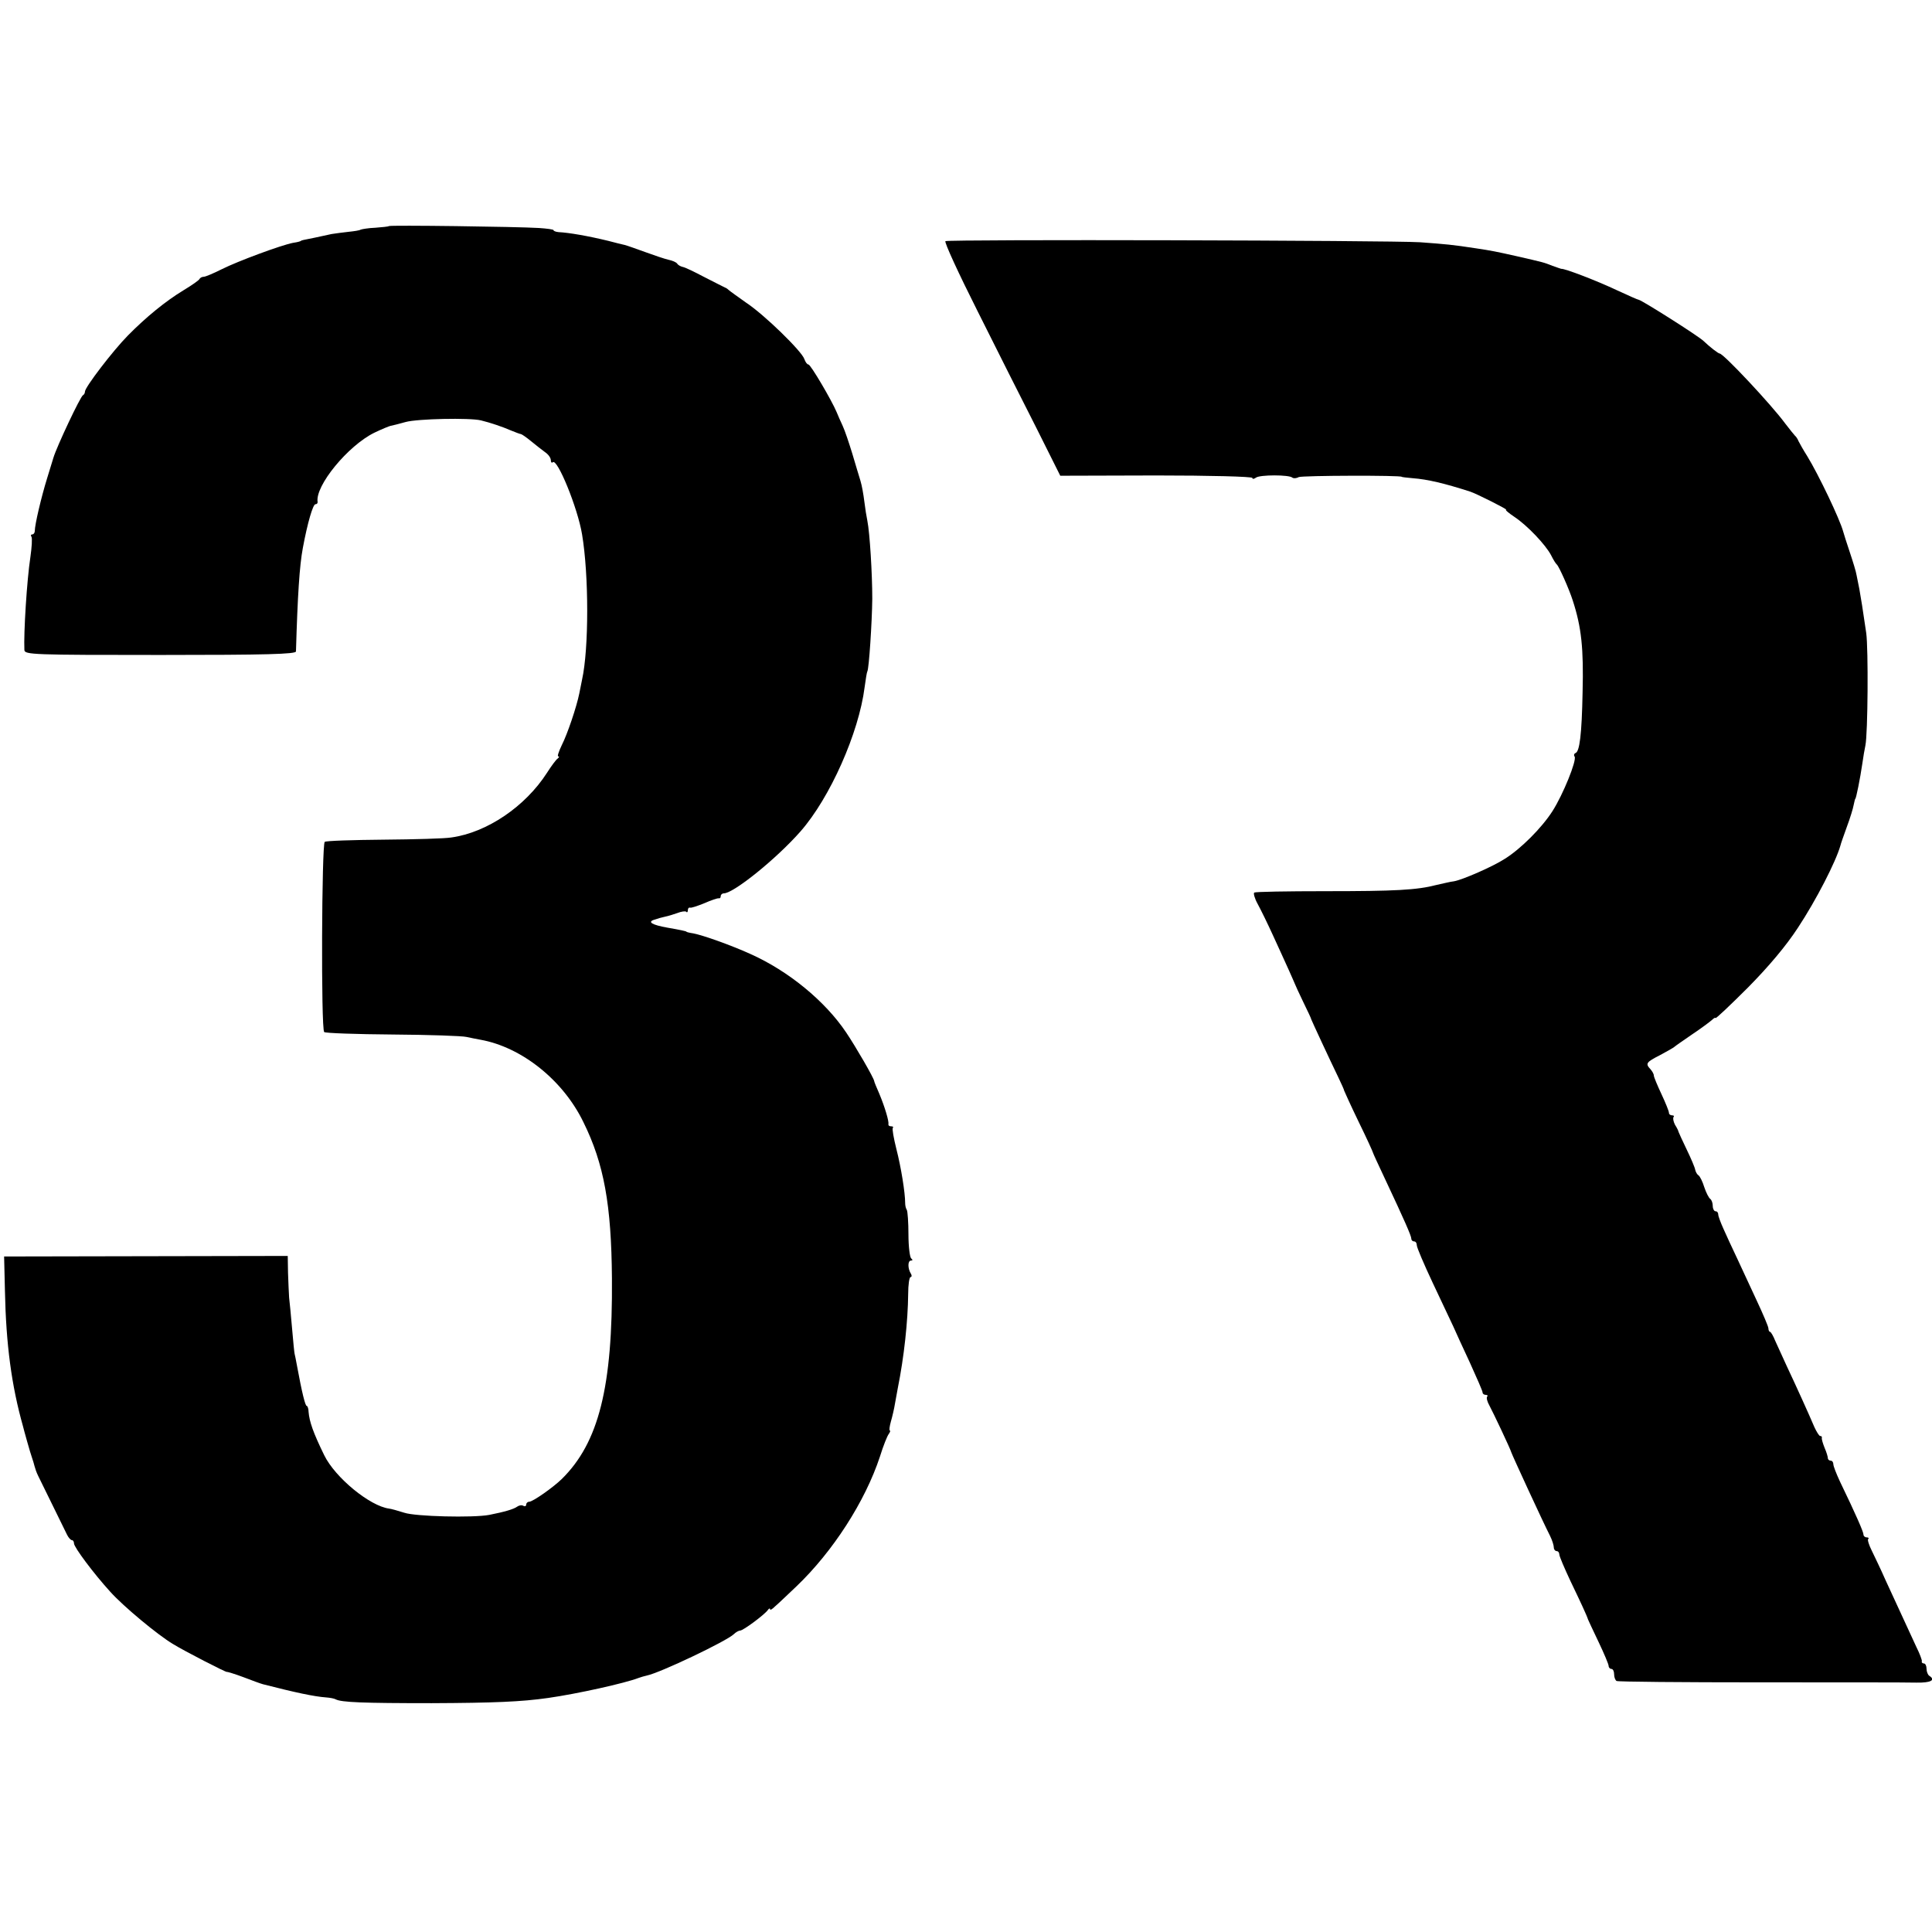
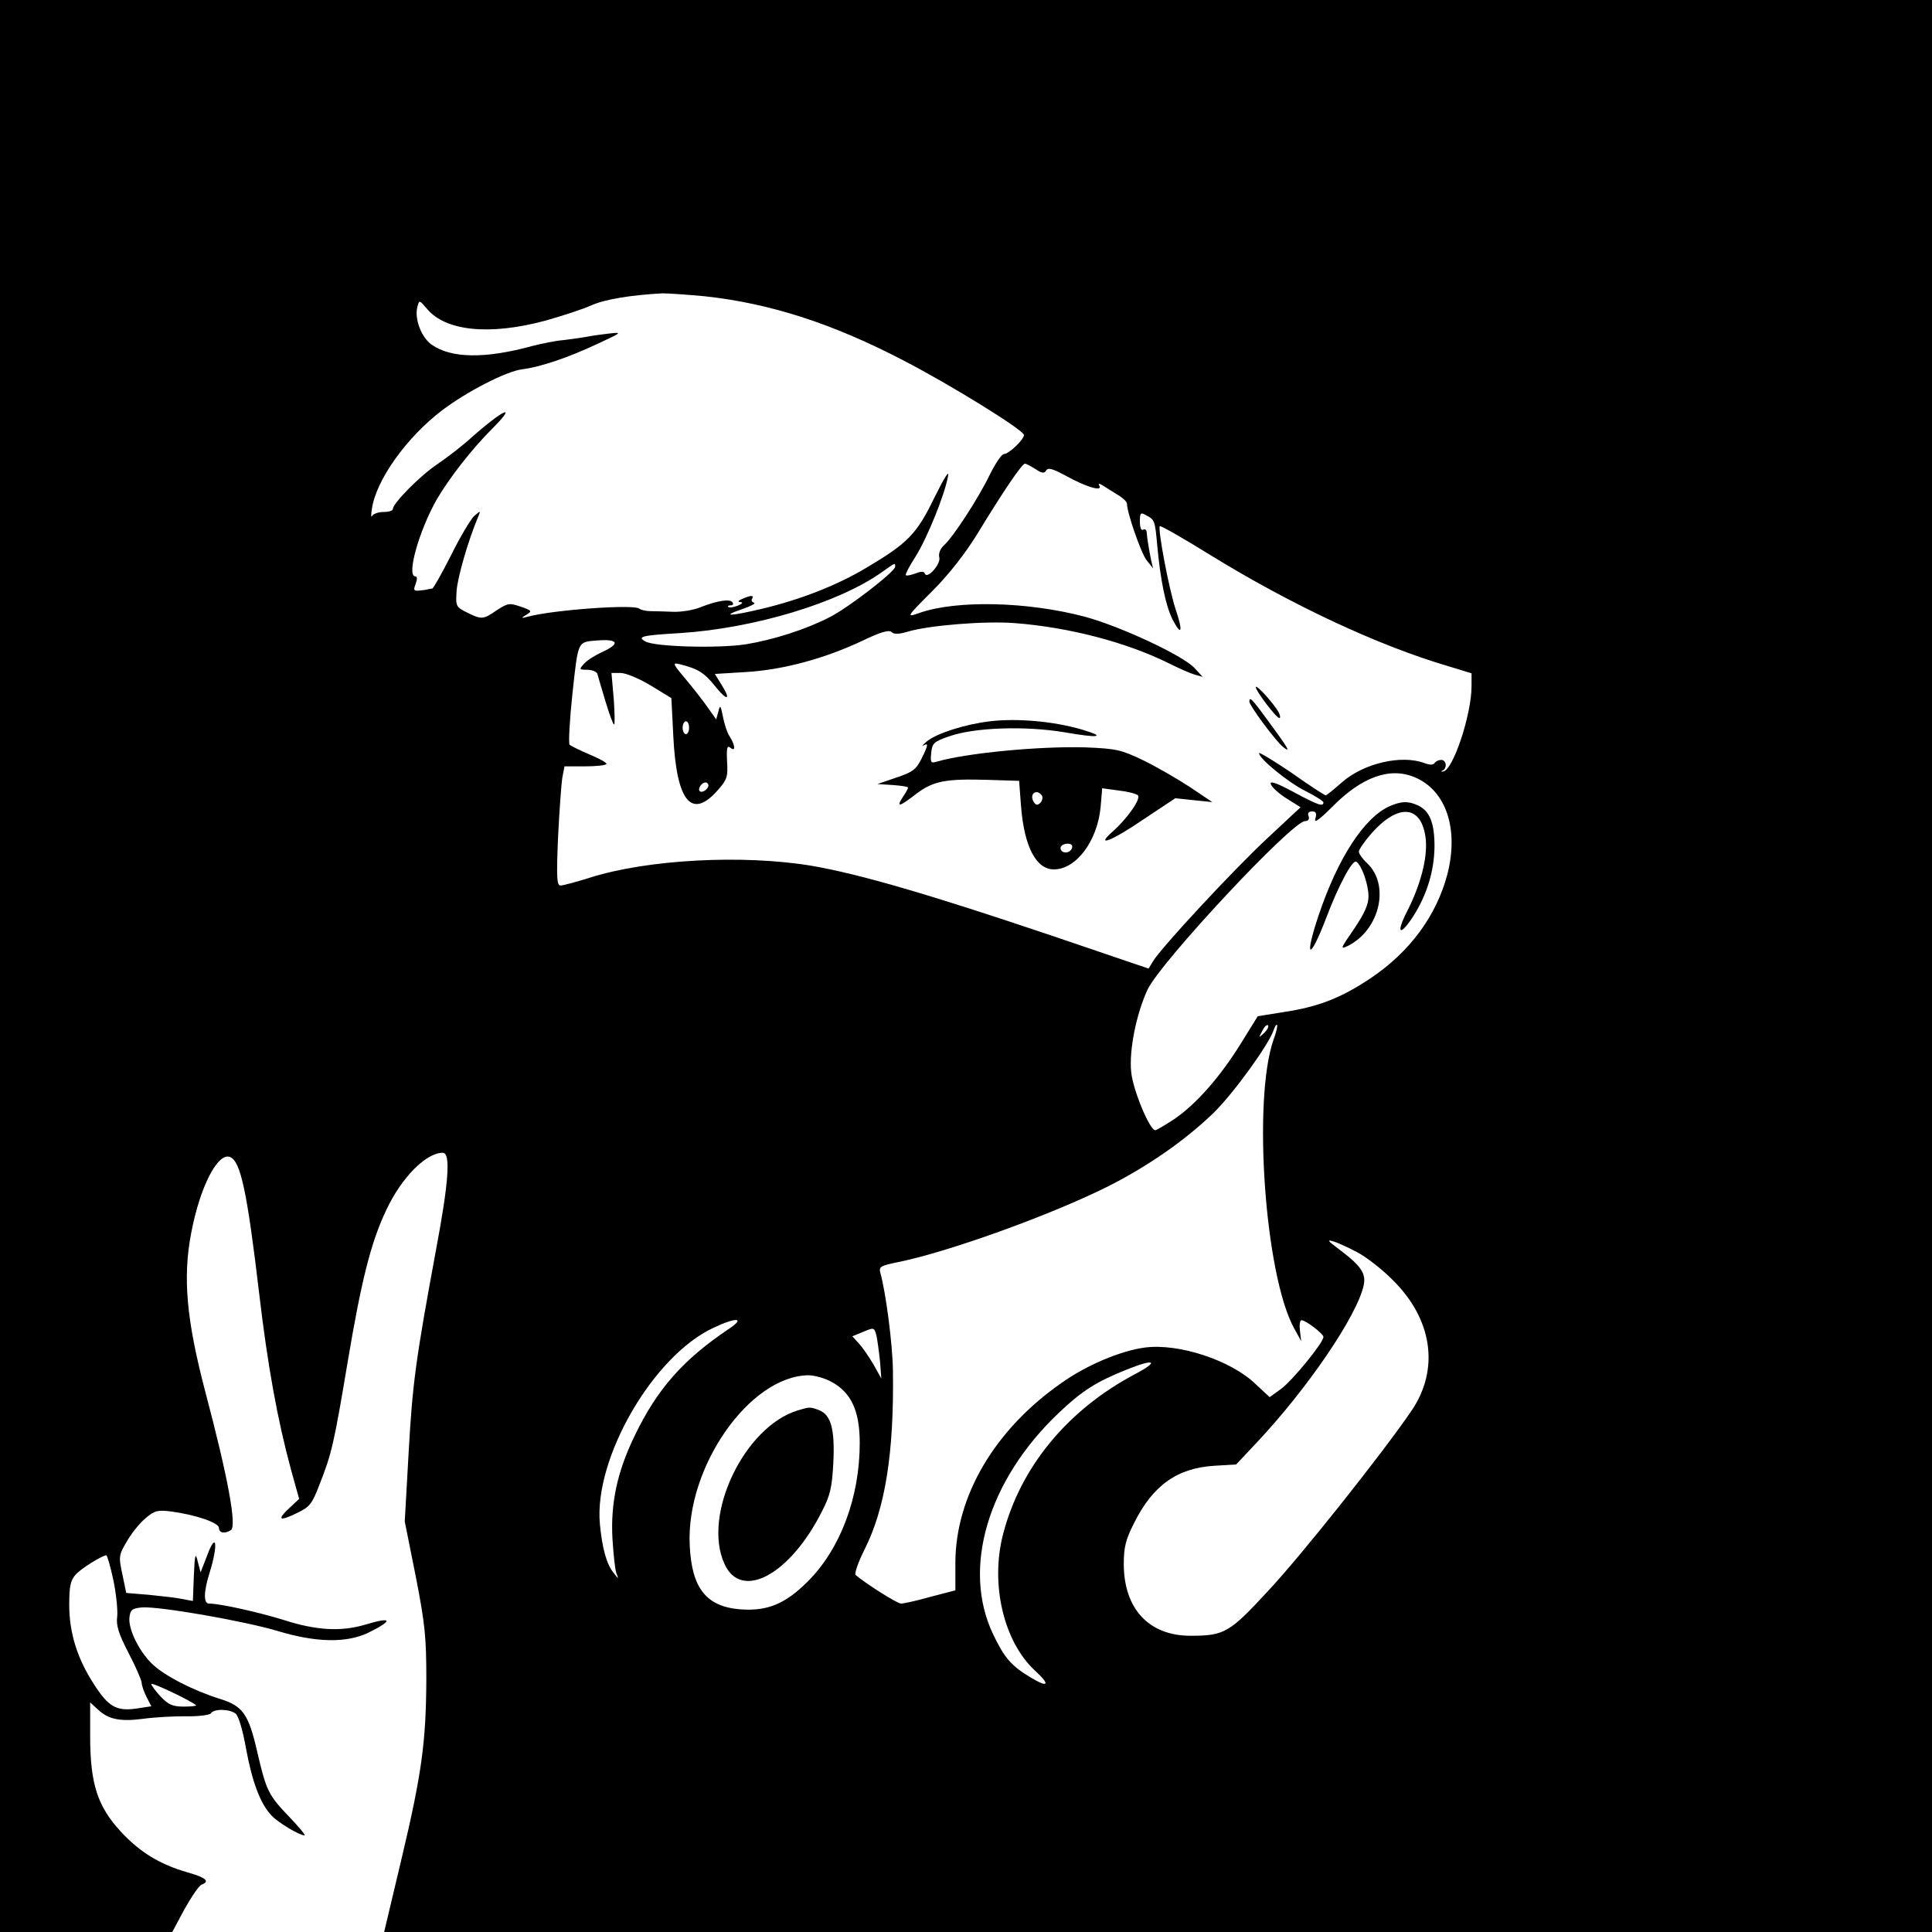
- <svg xmlns="http://www.w3.org/2000/svg" version="1.0" width="705pt" height="705pt" viewBox="0 0 705 705" preserveAspectRatio="xMidYMid meet">
-   <g transform="translate(0,705) scale(0.1,-0.1)" fill="#000000" stroke="none">
-     <path d="M1419 6225 c-2 -2 -24 -4 -49 -6 -25 -1 -49 -5 -54 -7 -4 -3 -25 -6 -45 -8 -20 -2 -47 -6 -61 -8 -14 -3 -41 -9 -60 -13 -46 -9 -50 -10 -52 -12 -2 -2 -14 -5 -28 -7 -43 -8 -202 -67 -260 -96 -30 -15 -60 -28 -67 -28 -6 0 -13 -4 -15 -8 -1 -4 -28 -23 -58 -41 -66 -40 -137 -98 -204 -166 -54 -55 -156 -188 -156 -204 0 -5 -3 -11 -7 -13 -9 -3 -96 -188 -108 -228 -1 -3 -11 -36 -23 -75 -22 -71 -45 -170 -45 -192 0 -7 -4 -13 -9 -13 -5 0 -7 -4 -3 -9 3 -6 1 -38 -4 -73 -13 -85 -25 -278 -22 -340 1 -17 32 -18 496 -18 389 0 495 3 495 13 6 205 13 313 25 377 17 92 37 160 46 160 5 0 8 3 8 8 -10 59 111 206 207 253 27 13 54 24 59 25 6 1 30 7 55 14 43 12 234 16 275 6 33 -8 78 -23 110 -37 17 -7 33 -13 36 -13 4 -1 20 -12 37 -26 17 -14 40 -32 51 -40 12 -8 21 -21 21 -29 0 -8 3 -11 7 -8 16 17 91 -166 107 -263 25 -149 25 -417 0 -530 -3 -14 -7 -36 -10 -50 -10 -50 -44 -150 -64 -189 -11 -23 -17 -41 -13 -41 5 0 3 -4 -2 -8 -6 -4 -23 -27 -39 -52 -79 -123 -219 -218 -349 -236 -23 -4 -134 -7 -247 -8 -113 -1 -209 -4 -215 -8 -11 -7 -14 -683 -2 -694 3 -4 116 -8 249 -9 134 -1 255 -5 271 -9 15 -3 37 -8 50 -10 151 -27 302 -148 376 -301 75 -152 102 -301 104 -570 3 -396 -48 -599 -183 -732 -33 -32 -106 -83 -119 -83 -6 0 -11 -5 -11 -11 0 -5 -5 -7 -10 -4 -6 4 -16 2 -23 -3 -12 -9 -46 -19 -102 -30 -59 -11 -269 -6 -310 8 -22 7 -47 14 -55 15 -70 9 -197 113 -237 195 -40 82 -54 122 -57 158 0 12 -4 22 -7 22 -5 0 -17 47 -35 145 -4 22 -8 42 -9 45 -1 3 -5 43 -9 90 -4 47 -9 99 -11 115 -1 17 -3 57 -4 91 l-1 61 -517 -1 -518 -1 3 -125 c4 -196 24 -346 66 -495 1 -5 8 -30 15 -55 7 -25 15 -52 18 -60 3 -8 7 -22 9 -30 2 -8 7 -23 13 -35 36 -74 98 -200 106 -216 5 -10 13 -19 17 -19 5 0 8 -6 8 -12 0 -14 72 -110 131 -175 49 -55 176 -160 230 -192 42 -26 194 -104 197 -102 1 1 28 -7 60 -19 31 -12 64 -24 72 -26 117 -30 187 -45 230 -48 14 -1 30 -4 35 -7 21 -11 98 -14 350 -14 227 1 327 5 425 19 106 15 281 54 330 73 8 3 22 7 31 9 48 10 290 125 317 151 7 7 18 13 23 13 11 0 89 58 101 75 4 6 8 7 8 3 0 -5 8 0 18 10 11 9 45 42 78 73 133 127 251 310 305 474 12 39 27 76 32 82 5 7 7 13 4 13 -3 0 -1 15 4 33 5 17 12 47 15 66 3 18 8 43 10 55 23 114 37 245 38 344 0 34 4 62 9 62 4 0 5 6 1 12 -12 19 -12 48 0 48 7 0 7 3 1 8 -5 4 -10 43 -10 87 0 44 -3 85 -6 90 -4 6 -6 17 -6 25 0 38 -15 131 -32 197 -10 40 -16 74 -13 77 3 4 0 6 -6 6 -7 0 -11 3 -10 8 2 11 -13 62 -33 110 -10 23 -19 44 -19 47 -1 11 -67 125 -102 177 -77 115 -211 225 -350 287 -73 33 -172 68 -208 75 -14 2 -25 5 -25 6 0 2 -24 7 -70 15 -56 10 -74 21 -47 29 11 4 29 9 39 11 10 2 30 8 44 13 15 6 30 8 33 5 3 -4 6 -1 6 5 0 7 3 11 8 10 4 -2 27 6 52 16 25 11 48 19 53 18 4 -1 7 2 7 8 0 5 5 10 11 10 36 0 193 127 280 226 108 123 213 360 234 526 4 29 8 55 10 58 6 10 17 178 18 265 0 92 -9 240 -18 285 -3 14 -8 45 -11 70 -3 25 -9 59 -14 75 -5 17 -19 62 -30 100 -12 39 -27 84 -35 101 -8 17 -18 40 -22 50 -18 43 -95 174 -103 174 -5 0 -11 9 -15 20 -9 28 -146 162 -213 206 -31 22 -59 42 -62 45 -3 3 -9 8 -15 10 -5 2 -39 20 -75 38 -36 19 -71 36 -79 37 -8 2 -17 7 -20 12 -3 5 -17 11 -31 14 -14 3 -52 16 -85 28 -33 12 -67 24 -75 26 -8 2 -35 8 -60 15 -74 18 -143 30 -182 32 -10 1 -18 4 -18 7 0 3 -24 6 -53 8 -82 5 -544 11 -548 7z" />
-     <path d="M3450 6170 c-5 -3 48 -118 117 -255 69 -138 165 -329 214 -425 l88 -176 351 1 c193 0 350 -4 350 -9 0 -5 6 -4 13 1 14 11 122 11 133 0 4 -3 14 -3 23 2 13 6 376 7 376 1 0 -1 18 -3 40 -5 54 -4 117 -19 210 -49 22 -7 139 -66 131 -66 -5 0 9 -12 30 -26 48 -32 114 -102 134 -140 8 -16 17 -31 21 -34 8 -7 45 -90 58 -131 32 -98 40 -176 36 -334 -3 -157 -11 -218 -26 -223 -5 -2 -7 -8 -3 -13 8 -14 -42 -138 -81 -199 -39 -61 -116 -138 -174 -174 -43 -28 -155 -77 -186 -82 -11 -1 -39 -8 -62 -13 -73 -19 -151 -23 -408 -23 -137 0 -253 -2 -258 -5 -4 -2 1 -21 12 -41 11 -20 37 -73 57 -117 20 -44 46 -100 57 -125 11 -25 21 -47 22 -50 1 -3 14 -32 30 -65 16 -33 30 -62 30 -65 2 -6 67 -146 98 -210 12 -25 22 -47 22 -50 1 -3 24 -54 53 -114 29 -59 52 -110 52 -112 0 -2 20 -45 44 -96 71 -151 96 -208 96 -218 0 -6 5 -10 10 -10 6 0 10 -6 10 -14 0 -8 26 -69 58 -137 32 -68 66 -140 75 -159 8 -19 36 -79 61 -133 25 -55 46 -103 46 -108 0 -5 5 -9 12 -9 6 0 8 -3 5 -6 -4 -4 0 -19 8 -33 13 -24 77 -159 80 -171 3 -10 113 -249 141 -304 8 -16 14 -35 14 -43 0 -7 5 -13 10 -13 6 0 10 -6 10 -12 0 -7 19 -51 41 -98 36 -75 59 -124 64 -140 1 -3 18 -39 38 -81 20 -42 37 -82 37 -88 0 -6 5 -11 10 -11 6 0 10 -9 10 -19 0 -11 4 -22 9 -25 5 -3 240 -5 522 -5 283 0 540 0 572 -1 52 -1 72 9 47 25 -5 3 -10 15 -10 26 0 10 -4 19 -10 19 -5 0 -9 4 -7 8 1 4 -8 28 -20 52 -25 54 -69 149 -113 245 -17 39 -40 86 -50 107 -10 20 -16 39 -13 42 4 3 1 6 -5 6 -7 0 -12 5 -12 10 0 10 -28 74 -86 194 -13 28 -24 56 -24 63 0 7 -4 13 -10 13 -5 0 -10 4 -10 9 0 5 -5 22 -12 38 -6 15 -11 31 -10 36 1 4 -1 7 -6 7 -4 0 -13 15 -21 32 -19 45 -67 151 -101 223 -15 33 -34 75 -42 92 -7 18 -16 33 -19 33 -3 0 -6 6 -6 13 0 6 -20 53 -43 102 -23 50 -55 119 -72 155 -17 36 -39 83 -49 106 -10 22 -19 46 -19 52 0 7 -4 12 -10 12 -5 0 -10 9 -10 19 0 11 -4 22 -9 26 -5 3 -15 22 -22 43 -6 20 -16 40 -21 43 -5 3 -10 12 -12 20 -1 8 -15 41 -31 74 -16 33 -29 62 -30 65 0 3 -6 15 -13 26 -6 12 -8 24 -5 28 3 3 1 6 -5 6 -7 0 -12 4 -12 10 0 5 -12 35 -27 67 -15 32 -28 63 -28 68 0 6 -6 16 -12 23 -20 21 -16 26 35 52 26 14 49 27 52 30 3 3 32 23 64 45 33 22 65 46 73 53 7 7 13 10 13 7 0 -4 53 46 118 111 77 78 140 153 183 219 66 100 138 240 155 300 1 6 12 36 23 67 12 32 23 68 25 80 3 13 5 23 6 23 3 0 18 75 26 130 3 22 8 51 11 65 9 43 11 352 3 410 -12 83 -20 133 -25 160 -3 14 -7 36 -10 50 -2 14 -14 52 -25 85 -11 33 -22 67 -24 75 -12 45 -90 208 -131 275 -14 22 -28 47 -32 55 -3 8 -9 17 -13 20 -3 3 -19 23 -36 45 -49 67 -225 255 -239 255 -5 0 -36 24 -59 46 -20 19 -224 148 -236 150 -3 0 -39 16 -80 35 -72 34 -191 80 -203 78 -1 0 -15 5 -32 11 -33 13 -30 12 -130 35 -76 17 -90 20 -150 29 -85 13 -108 15 -203 22 -114 7 -1720 11 -1732 4z" />
+ <svg xmlns="http://www.w3.org/2000/svg" version="1.0" width="600pt" height="600pt" viewBox="0 0 600 600" preserveAspectRatio="xMidYMid meet">
+   <g transform="translate(0,600) scale(0.1,-0.1)" fill="#000000" stroke="none">
+     <path d="M0 3000 l0 -3000 268 0 267 0 38 71 c22 39 45 73 53 76 27 10 14 22 -43 38 -87 25 -149 63 -208 127 -72 78 -95 148 -95 296 l0 105 24 -22 c33 -31 69 -38 140 -29 34 5 93 8 133 8 40 -1 74 4 78 9 9 15 58 14 77 -1 9 -8 22 -51 32 -108 19 -103 44 -171 79 -208 20 -22 87 -62 103 -62 4 0 -18 27 -49 59 -63 66 -70 79 -98 200 -27 118 -45 143 -116 165 -83 26 -173 72 -211 109 -41 40 -74 108 -70 144 3 24 8 28 39 31 52 4 318 -42 424 -74 117 -35 210 -37 278 -5 79 39 76 51 -7 26 -76 -23 -154 -19 -258 15 -75 23 -194 50 -229 50 -17 0 -17 36 2 96 27 87 21 130 -7 55 l-21 -54 -9 34 c-7 29 -9 23 -12 -45 l-3 -78 -32 6 c-18 4 -64 9 -103 13 l-72 6 -12 58 c-12 55 -11 60 14 102 14 25 40 57 58 72 28 24 38 26 79 21 76 -10 149 -35 149 -51 0 -16 18 -19 37 -7 19 12 -9 164 -80 432 -58 222 -70 353 -43 492 27 142 82 249 120 235 33 -13 53 -103 91 -425 26 -222 57 -393 99 -547 l25 -90 -30 -28 c-40 -37 -32 -43 23 -16 40 19 47 28 70 88 38 96 45 126 88 383 42 250 72 371 120 471 47 100 123 177 175 177 25 0 19 -89 -21 -302 -63 -341 -73 -414 -85 -630 l-12 -213 34 -170 c29 -148 33 -190 33 -320 -1 -196 -14 -293 -78 -562 l-53 -223 2404 0 2403 0 0 3000 0 3000 -3000 0 -3000 0 0 -3000z m2188 2080 c203 -22 396 -84 617 -199 147 -76 375 -217 375 -232 0 -14 -47 -59 -62 -59 -7 0 -26 -28 -43 -62 -36 -75 -115 -196 -143 -221 -12 -11 -18 -26 -15 -38 6 -20 -38 -70 -45 -50 -2 7 -12 7 -29 0 -14 -5 -28 -8 -30 -5 -2 2 11 28 30 57 36 57 90 190 101 249 5 23 -10 -1 -42 -65 -55 -114 -83 -142 -211 -218 -90 -54 -204 -99 -326 -128 -97 -23 -128 -24 -61 -1 27 9 44 18 38 20 -7 2 -10 8 -6 13 6 11 -4 11 -31 -1 -14 -6 -15 -9 -5 -10 9 -1 5 -5 -9 -11 -13 -5 -26 -7 -29 -4 -3 3 0 5 7 5 7 0 10 4 6 9 -7 12 -47 6 -100 -15 -22 -9 -60 -15 -85 -14 -25 1 -56 2 -70 2 -14 0 -30 4 -35 8 -17 14 -267 -4 -345 -25 -23 -6 -23 -5 -5 6 18 11 17 13 -18 25 -35 12 -40 11 -74 -11 -42 -29 -47 -30 -93 -7 -34 17 -35 19 -32 67 3 42 36 157 67 230 8 20 8 20 -13 2 -11 -11 -44 -66 -72 -123 -29 -57 -55 -103 -58 -102 -4 0 -9 -1 -12 -2 -3 -1 -15 -3 -27 -4 -18 -2 -20 1 -12 21 5 14 5 23 -1 23 -29 0 12 144 67 240 38 65 108 155 170 217 82 82 39 64 -62 -25 -27 -25 -75 -62 -106 -83 -54 -36 -139 -122 -139 -140 0 -5 -13 -9 -29 -9 -16 0 -32 -6 -35 -12 -4 -7 -4 3 -1 22 13 89 107 221 217 305 79 60 201 122 249 128 57 7 145 37 232 78 80 37 81 38 37 33 -25 -3 -55 -7 -68 -10 -12 -2 -44 -7 -70 -10 -26 -2 -69 -11 -97 -18 -149 -41 -254 -39 -315 4 -32 23 -53 80 -44 116 6 23 6 23 30 -5 58 -70 196 -83 367 -37 53 15 118 36 144 48 43 19 125 32 221 37 18 0 76 -4 130 -9z m1028 -537 c20 -13 27 -14 33 -4 6 10 21 5 62 -17 63 -35 115 -50 103 -30 -5 8 1 7 16 -3 14 -9 35 -22 48 -30 12 -8 22 -18 22 -24 0 -27 44 -154 61 -175 l20 -25 -6 25 c-7 34 -13 72 -14 88 -1 7 -5 10 -11 7 -6 -4 -10 7 -10 25 0 27 2 30 19 20 27 -14 28 -16 35 -95 10 -108 26 -185 47 -228 29 -56 34 -39 9 34 -21 66 -55 247 -48 255 3 2 72 -37 154 -88 253 -156 524 -283 742 -347 l72 -22 0 -40 c0 -88 -57 -260 -88 -265 -7 -1 -8 0 -2 3 15 7 12 33 -4 33 -8 0 -17 -4 -21 -10 -4 -6 -15 -6 -31 0 -71 27 -189 0 -257 -60 -25 -22 -47 -40 -50 -40 -3 0 -51 31 -106 70 -56 38 -101 65 -101 61 0 -17 92 -92 145 -118 30 -15 55 -31 55 -35 0 -14 -16 -9 -94 33 -54 29 -74 35 -69 23 3 -9 25 -29 49 -44 l43 -27 -105 -98 c-105 -98 -326 -336 -353 -380 l-14 -23 -306 104 c-371 125 -589 189 -739 215 -214 36 -513 20 -691 -37 -42 -13 -82 -24 -90 -24 -12 0 -13 24 -8 148 4 81 10 164 13 185 l7 37 62 0 c34 0 65 3 68 7 4 3 -19 16 -50 29 -31 13 -59 27 -64 31 -4 4 0 77 9 161 18 164 15 158 77 163 66 5 72 -10 15 -36 -22 -10 -47 -26 -56 -36 -16 -18 -16 -19 10 -19 15 0 28 -6 31 -12 2 -7 13 -46 25 -85 12 -40 24 -73 27 -73 3 0 2 36 -1 80 l-7 80 29 0 c15 0 57 -17 93 -39 l64 -39 6 -118 c10 -204 57 -261 139 -167 28 32 31 41 28 88 -2 42 0 51 10 43 17 -14 16 6 -2 35 -8 12 -17 40 -21 62 -7 36 -9 37 -14 15 l-7 -24 -24 34 c-13 19 -44 59 -69 89 -43 51 -44 54 -19 48 56 -14 76 -27 108 -67 38 -48 52 -46 21 3 l-21 34 98 6 c115 7 243 42 358 96 58 28 85 36 93 28 7 -7 22 -7 49 1 65 20 242 34 332 27 171 -13 349 -60 480 -125 30 -15 66 -31 80 -35 l25 -7 -25 27 c-35 39 -233 131 -342 160 -178 47 -399 52 -514 11 -40 -14 -40 -13 41 68 51 51 102 116 139 176 82 135 140 220 149 220 4 0 19 -8 33 -17z m-436 -303 c0 -15 -146 -128 -204 -157 -74 -38 -174 -70 -260 -84 -85 -13 -282 -8 -312 9 -27 15 -10 19 110 26 229 15 492 94 626 190 41 29 40 29 40 16z m-640 -500 c0 -11 -4 -20 -10 -20 -5 0 -10 9 -10 20 0 11 5 20 10 20 6 0 10 -9 10 -20z m2254 -154 c97 -41 137 -160 101 -301 -34 -129 -117 -242 -240 -324 -90 -60 -161 -88 -268 -104 l-81 -13 -52 -84 c-65 -105 -140 -190 -208 -236 -28 -18 -54 -34 -58 -34 -18 0 -70 127 -75 181 -7 67 16 181 51 256 40 85 449 523 489 523 10 0 14 6 11 15 -4 10 0 15 11 15 12 0 15 -6 10 -22 -5 -16 11 -5 52 36 92 93 179 125 257 92z m-2194 -25 c0 -12 -20 -25 -27 -18 -7 7 6 27 18 27 5 0 9 -4 9 -9z m1726 -769 c-18 -16 -18 -16 -6 6 6 13 14 21 18 18 3 -4 -2 -14 -12 -24z m29 -21 c-65 -186 -27 -731 64 -896 l22 -40 -4 33 c-2 17 0 32 5 32 13 0 68 -42 68 -52 0 -18 -97 -136 -131 -161 l-36 -26 -44 41 c-77 74 -239 127 -344 113 -75 -10 -182 -55 -260 -111 -206 -144 -327 -350 -328 -556 l0 -87 -77 -20 c-42 -12 -83 -21 -92 -21 -12 0 -114 65 -141 89 -4 4 8 39 27 77 65 128 93 302 89 559 -1 80 -22 242 -39 302 -5 19 0 22 53 33 153 30 475 146 653 235 125 63 241 144 328 228 62 60 173 214 187 257 4 12 9 20 11 17 2 -2 -2 -23 -11 -46z m260 -660 c27 -14 75 -51 107 -83 127 -123 150 -280 61 -410 -90 -132 -346 -454 -446 -560 -119 -129 -135 -138 -240 -138 -129 0 -207 84 -207 223 0 52 6 76 32 127 58 117 134 171 250 178 l67 4 63 67 c159 169 312 394 333 489 8 38 -8 61 -80 115 -31 23 -35 28 -15 22 14 -4 47 -19 75 -34z m-1950 -237 c-142 -95 -224 -187 -294 -333 -54 -111 -75 -209 -69 -319 3 -48 8 -96 12 -107 8 -20 7 -20 -8 0 -22 26 -36 77 -43 152 -19 204 165 522 352 609 71 34 101 32 50 -2z m468 -102 l4 -53 -24 43 c-14 24 -34 53 -45 65 l-21 23 34 14 c33 14 34 14 41 -12 3 -15 8 -51 11 -80z m791 -40 c-209 -111 -355 -288 -409 -497 -40 -155 2 -334 100 -424 48 -44 41 -54 -15 -20 -59 35 -81 61 -115 132 -99 205 -18 480 204 690 73 69 116 96 211 134 87 35 102 26 24 -15z m-939 -25 c59 -33 85 -90 85 -188 0 -169 -60 -329 -161 -430 -70 -70 -125 -93 -209 -87 -106 8 -152 65 -158 199 -12 242 185 525 368 528 19 0 53 -9 75 -22z m-2233 -614 c9 -43 14 -94 12 -113 -4 -27 4 -53 35 -113 23 -44 41 -86 41 -93 0 -8 7 -28 15 -44 l15 -29 -46 -7 c-62 -9 -87 5 -132 75 -52 80 -77 160 -77 247 0 58 4 76 20 94 17 19 80 58 95 60 3 0 13 -35 22 -77z m257 -389 c2 -2 -15 -4 -38 -4 -35 0 -48 6 -72 31 -16 17 -29 35 -29 39 0 7 126 -53 139 -66z" />
+     <path d="M3900 3866 c0 -12 63 -95 73 -96 4 0 3 8 -2 18 -15 27 -70 88 -71 78z" />
+     <path d="M3880 3821 c0 -12 82 -123 105 -141 25 -20 17 -5 -48 83 -49 67 -57 75 -57 58z" />
+     <path d="M3075 3760 c-77 -9 -165 -37 -196 -62 -13 -11 -18 -17 -11 -13 16 9 15 1 -7 -43 -16 -32 -29 -41 -78 -57 l-58 -20 48 -3 c26 -2 47 -5 47 -8 0 -3 -7 -16 -16 -29 -22 -34 -11 -31 42 10 53 40 92 47 224 43 l95 -3 6 -80 c10 -125 47 -195 102 -195 69 0 135 88 145 193 l5 59 51 -7 c28 -3 55 -10 60 -15 10 -10 -32 -71 -78 -112 -58 -51 -3 -30 96 38 l98 65 57 -6 58 -6 -70 47 c-38 25 -104 63 -145 83 -69 33 -83 36 -180 40 -145 4 -372 -18 -463 -45 -16 -5 -18 -1 -15 28 3 30 8 35 58 52 79 27 234 32 355 12 108 -19 133 -15 56 8 -88 26 -202 36 -286 26z m161 -231 c3 -6 1 -16 -5 -22 -9 -9 -14 -8 -21 3 -9 15 -4 30 10 30 5 0 12 -5 16 -11z m94 -158 c0 -14 -18 -23 -30 -16 -6 4 -8 11 -5 16 8 12 35 12 35 0z" />
+     <path d="M4315 3496 c-78 -35 -160 -160 -220 -339 -45 -134 -29 -144 22 -12 39 104 83 186 95 179 17 -11 38 -71 38 -108 0 -25 -13 -54 -45 -101 -44 -64 -44 -65 -16 -51 97 51 128 189 56 256 -14 13 -25 29 -25 35 0 6 16 30 36 53 86 100 161 93 172 -16 5 -58 -16 -140 -59 -224 -35 -69 -21 -77 21 -12 42 67 64 139 65 215 0 74 -15 111 -52 128 -31 14 -51 13 -88 -3z" />
+     <path d="M2478 1620 c-166 -50 -298 -325 -228 -477 52 -115 203 -34 302 162 26 50 32 75 36 152 5 105 -7 149 -45 164 -28 10 -28 10 -65 -1z" />
  </g>
</svg>
